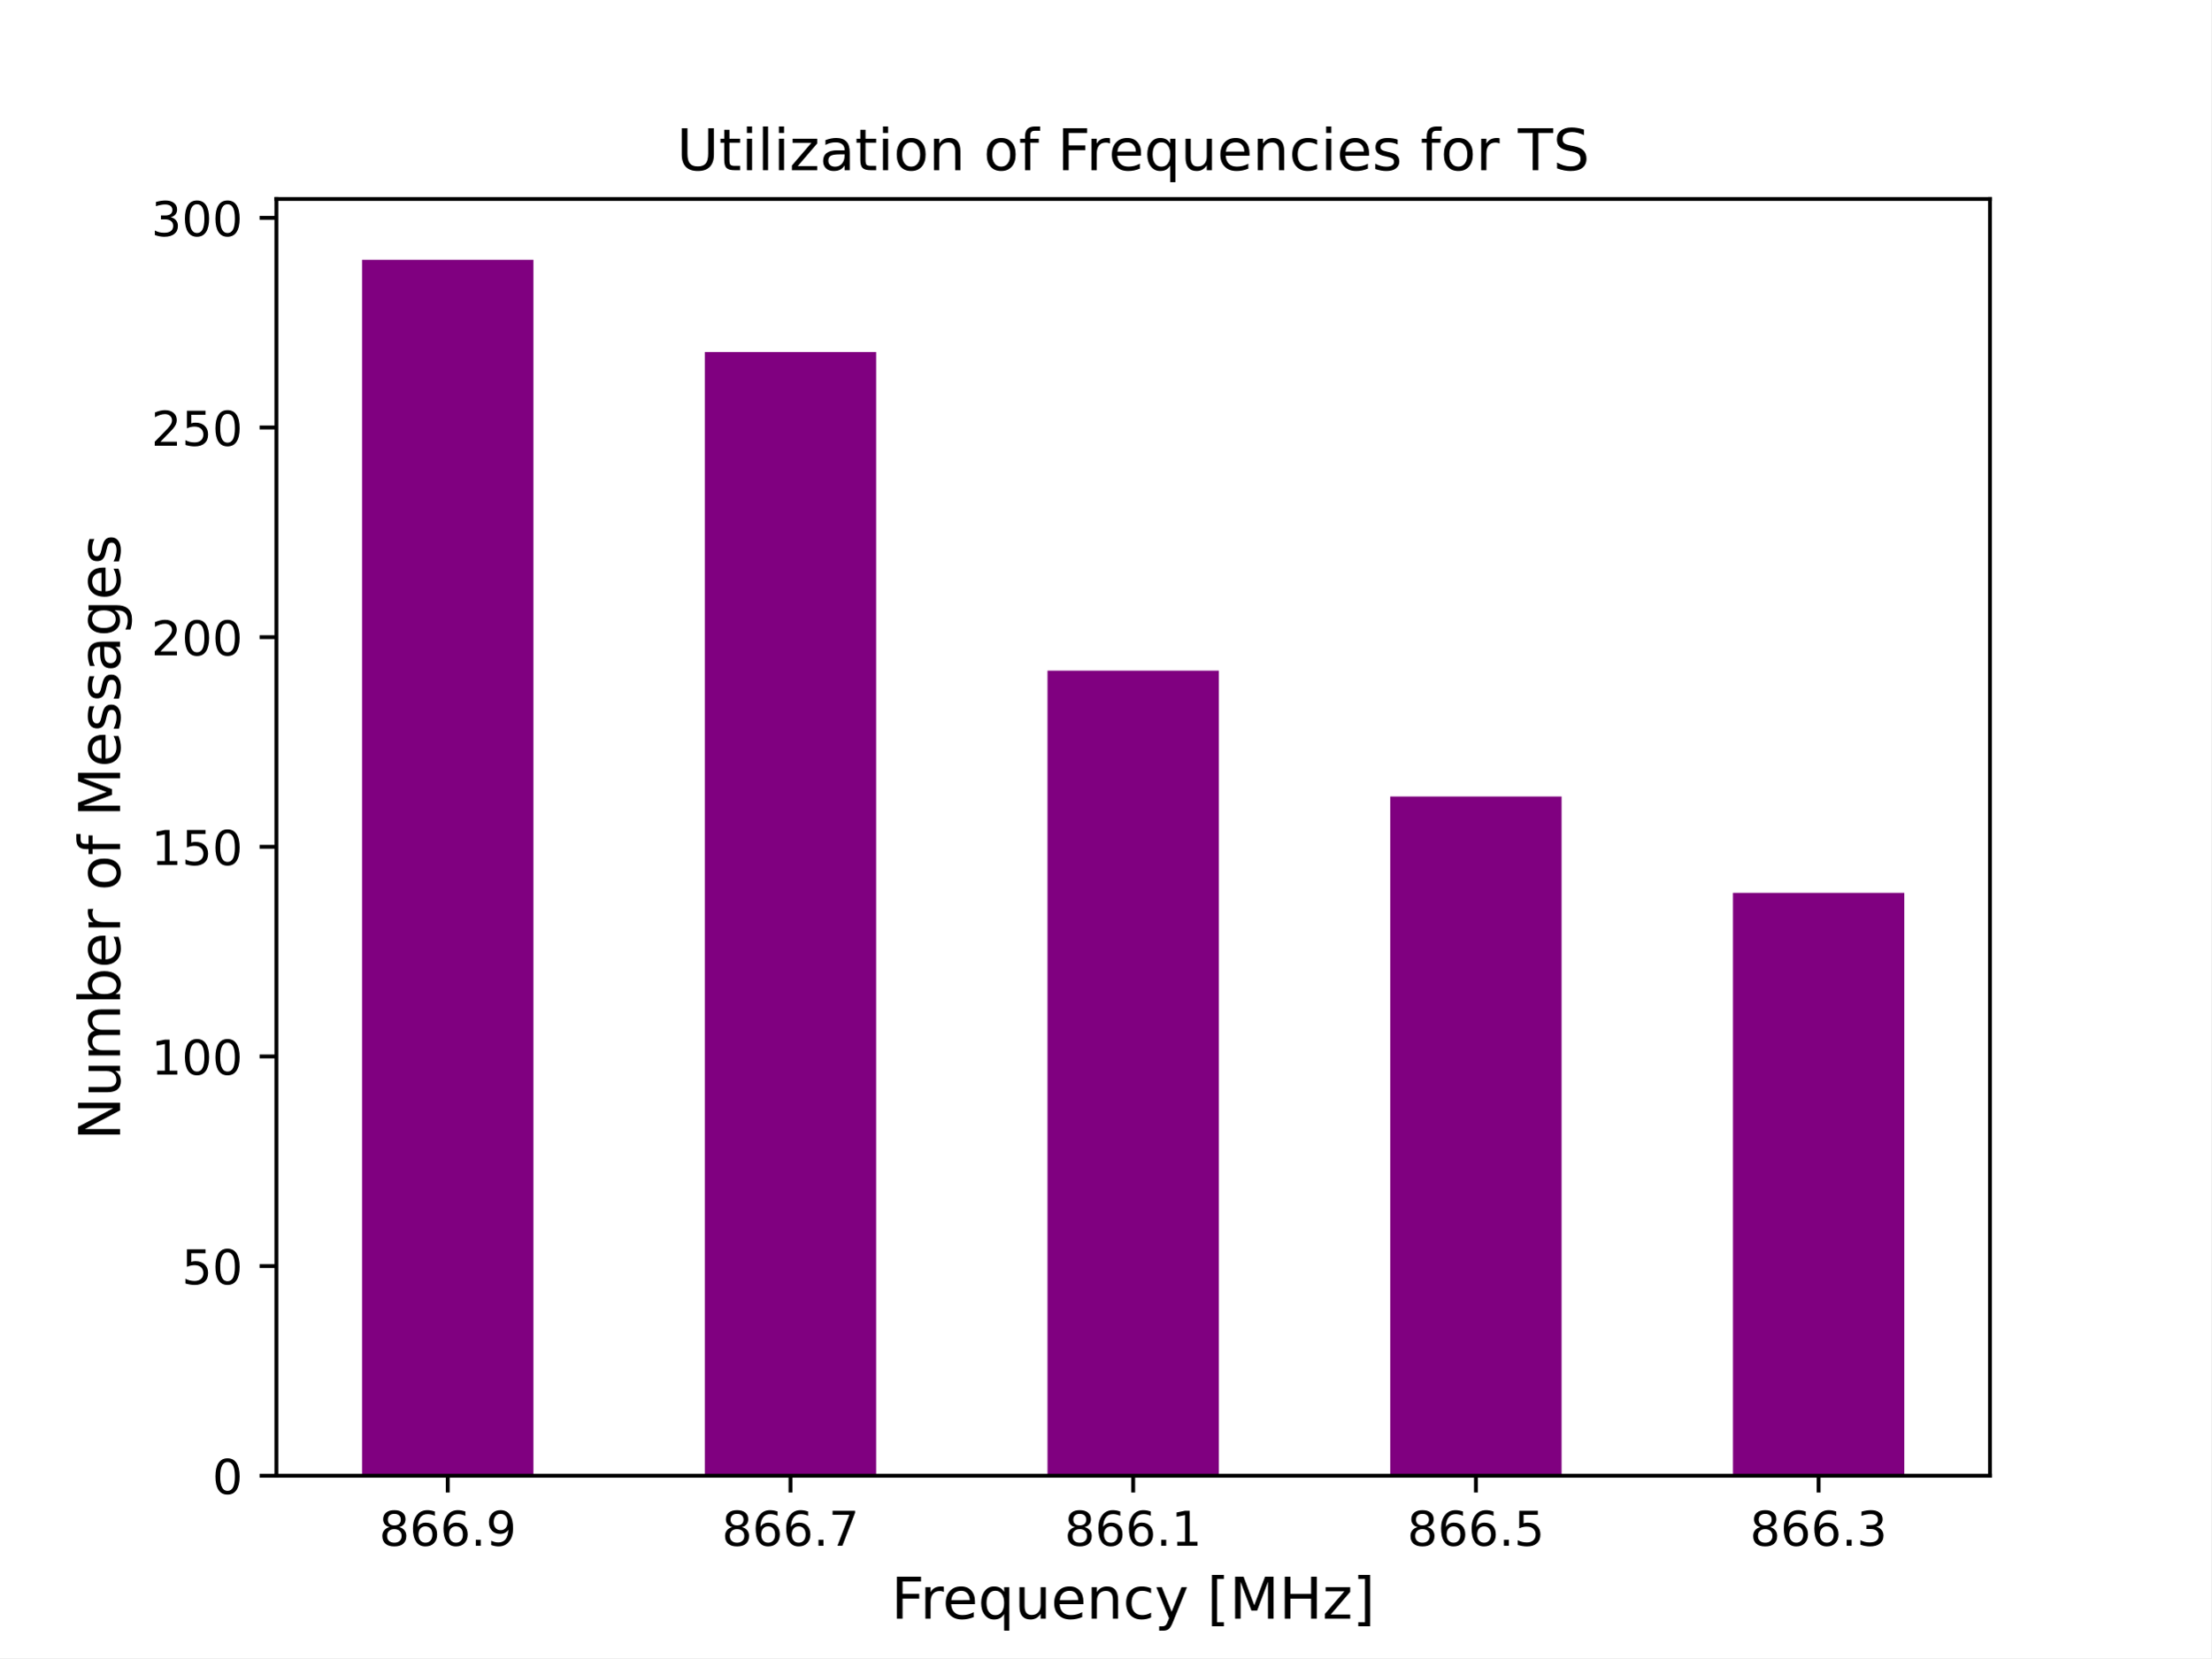
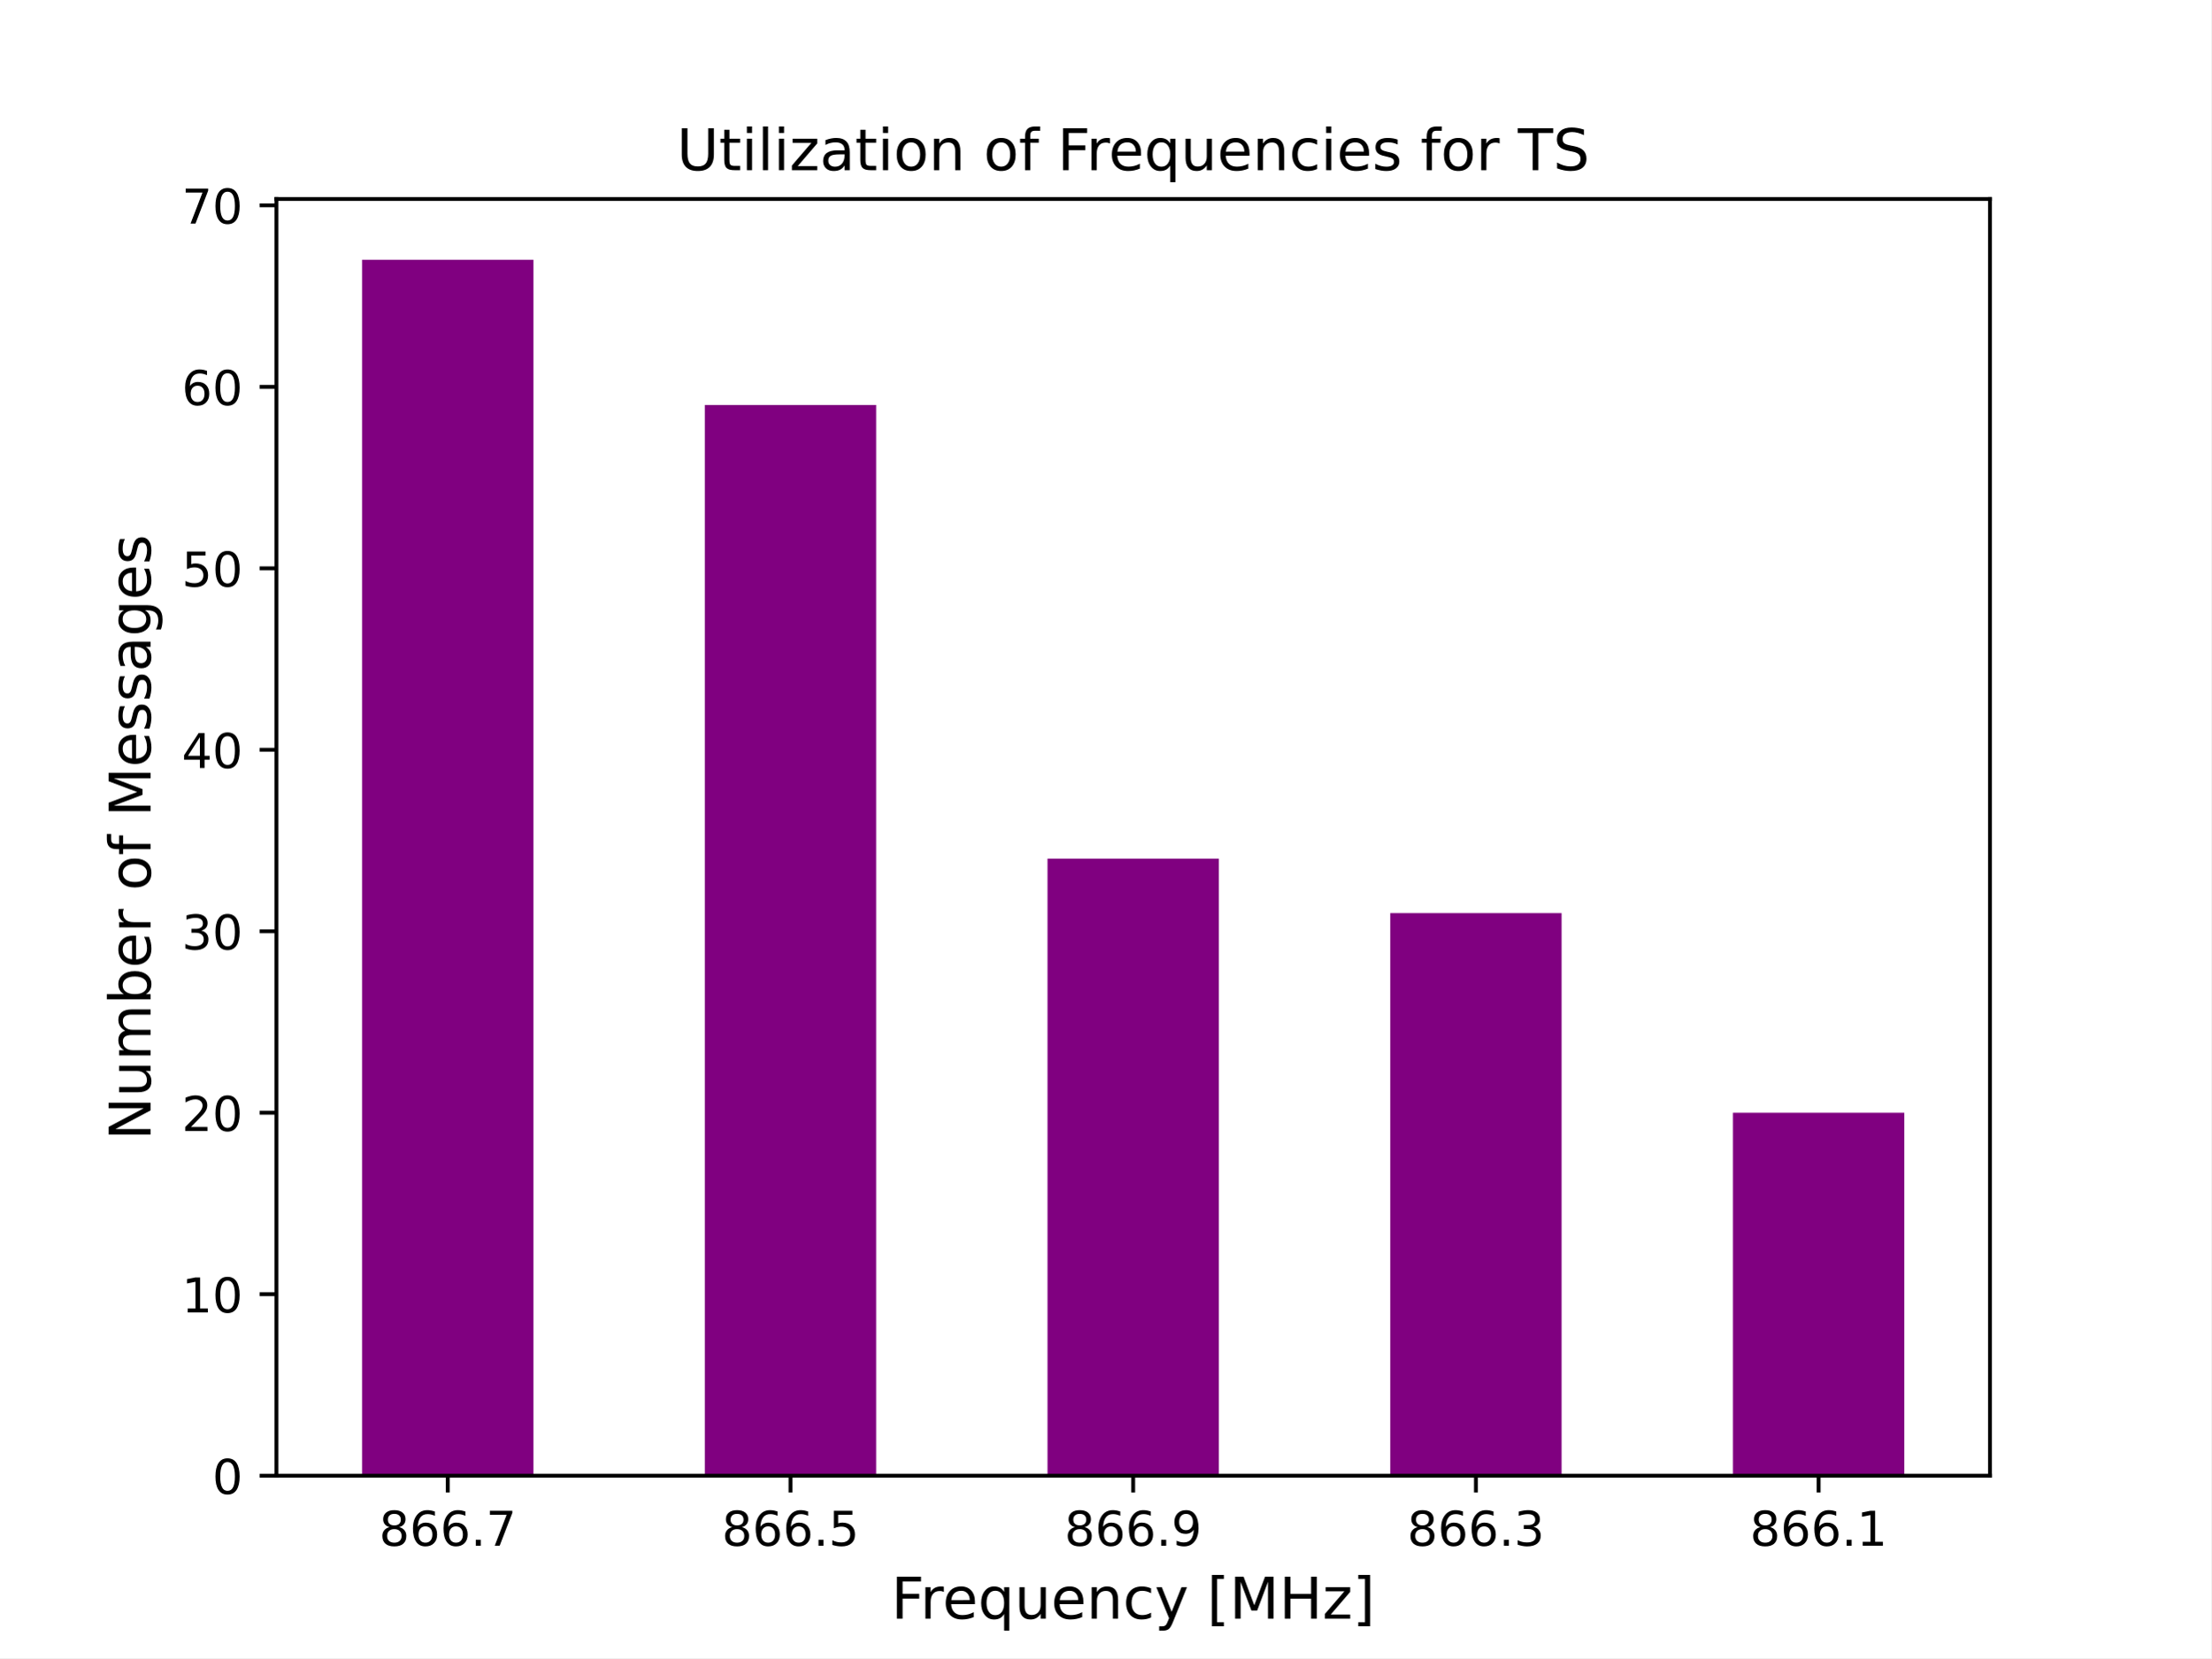
<svg xmlns="http://www.w3.org/2000/svg" xmlns:xlink="http://www.w3.org/1999/xlink" width="460.8pt" height="345.6pt" viewBox="0 0 460.8 345.6" version="1.1">
  <defs>
    <style type="text/css">*{stroke-linejoin: round; stroke-linecap: butt}</style>
  </defs>
  <g id="figure_1">
    <g id="patch_1">
      <path d="M 0 345.6  L 460.8 345.6  L 460.8 0  L 0 0  z " style="fill: #ffffff" />
    </g>
    <g id="axes_1">
      <g id="patch_2">
        <path d="M 57.6 307.584  L 414.72 307.584  L 414.72 41.472  L 57.6 41.472  z " style="fill: #ffffff" />
      </g>
      <g id="patch_3">
-         <path d="M 75.456 307.584  L 111.168 307.584  L 111.168 54.144  L 75.456 54.144  z " clip-path="url(#p3ca43e91cc)" style="fill: #800080" />
+         <path d="M 75.456 307.584  L 111.168 307.584  L 111.168 54.144  L 75.456 54.144  z " clip-path="url(#pd69d46108d)" style="fill: #800080" />
      </g>
      <g id="patch_4">
-         <path d="M 146.88 307.584  L 182.592 307.584  L 182.592 73.37  L 146.88 73.37  z " clip-path="url(#p3ca43e91cc)" style="fill: #800080" />
+         <path d="M 146.88 307.584  L 182.592 307.584  L 182.592 84.405  L 146.88 84.405  z " clip-path="url(#pd69d46108d)" style="fill: #800080" />
      </g>
      <g id="patch_5">
-         <path d="M 218.304 307.584  L 254.016 307.584  L 254.016 139.789  L 218.304 139.789  z " clip-path="url(#p3ca43e91cc)" style="fill: #800080" />
+         <path d="M 218.304 307.584  L 254.016 307.584  L 254.016 178.973  L 218.304 178.973  z " clip-path="url(#pd69d46108d)" style="fill: #800080" />
      </g>
      <g id="patch_6">
-         <path d="M 289.728 307.584  L 325.44 307.584  L 325.44 166.007  L 289.728 166.007  z " clip-path="url(#p3ca43e91cc)" style="fill: #800080" />
+         <path d="M 289.728 307.584  L 325.44 307.584  L 325.44 190.321  L 289.728 190.321  z " clip-path="url(#pd69d46108d)" style="fill: #800080" />
      </g>
      <g id="patch_7">
-         <path d="M 361.152 307.584  L 396.864 307.584  L 396.864 186.108  L 361.152 186.108  z " clip-path="url(#p3ca43e91cc)" style="fill: #800080" />
+         <path d="M 361.152 307.584  L 396.864 307.584  L 396.864 231.93  L 361.152 231.93  z " clip-path="url(#pd69d46108d)" style="fill: #800080" />
      </g>
      <g id="matplotlib.axis_1">
        <g id="xtick_1">
          <g id="line2d_1">
            <defs>
-               <path id="m8b8faabe42" d="M 0 0  L 0 3.5  " style="stroke: #000000; stroke-width: 0.8" />
+               <path id="m08f83c7ec1" d="M 0 0  L 0 3.5  " style="stroke: #000000; stroke-width: 0.8" />
            </defs>
            <g>
-               <use xlink:href="#m8b8faabe42" x="93.312" y="307.584" style="stroke: #000000; stroke-width: 0.8" />
+               <use xlink:href="#m08f83c7ec1" x="93.312" y="307.584" style="stroke: #000000; stroke-width: 0.8" />
            </g>
          </g>
          <g id="text_1">
            <g transform="translate(78.99794 322.1824) scale(0.1 -0.1)">
              <defs>
                <path id="DejaVuSans-38" d="M 2034 2216  Q 1584 2216 1326 1975  Q 1069 1734 1069 1313  Q 1069 891 1326 650  Q 1584 409 2034 409  Q 2484 409 2743 651  Q 3003 894 3003 1313  Q 3003 1734 2745 1975  Q 2488 2216 2034 2216  z M 1403 2484  Q 997 2584 770 2862  Q 544 3141 544 3541  Q 544 4100 942 4425  Q 1341 4750 2034 4750  Q 2731 4750 3128 4425  Q 3525 4100 3525 3541  Q 3525 3141 3298 2862  Q 3072 2584 2669 2484  Q 3125 2378 3379 2068  Q 3634 1759 3634 1313  Q 3634 634 3220 271  Q 2806 -91 2034 -91  Q 1263 -91 848 271  Q 434 634 434 1313  Q 434 1759 690 2068  Q 947 2378 1403 2484  z M 1172 3481  Q 1172 3119 1398 2916  Q 1625 2713 2034 2713  Q 2441 2713 2670 2916  Q 2900 3119 2900 3481  Q 2900 3844 2670 4047  Q 2441 4250 2034 4250  Q 1625 4250 1398 4047  Q 1172 3844 1172 3481  z " transform="scale(0.015625)" />
                <path id="DejaVuSans-36" d="M 2113 2584  Q 1688 2584 1439 2293  Q 1191 2003 1191 1497  Q 1191 994 1439 701  Q 1688 409 2113 409  Q 2538 409 2786 701  Q 3034 994 3034 1497  Q 3034 2003 2786 2293  Q 2538 2584 2113 2584  z M 3366 4563  L 3366 3988  Q 3128 4100 2886 4159  Q 2644 4219 2406 4219  Q 1781 4219 1451 3797  Q 1122 3375 1075 2522  Q 1259 2794 1537 2939  Q 1816 3084 2150 3084  Q 2853 3084 3261 2657  Q 3669 2231 3669 1497  Q 3669 778 3244 343  Q 2819 -91 2113 -91  Q 1303 -91 875 529  Q 447 1150 447 2328  Q 447 3434 972 4092  Q 1497 4750 2381 4750  Q 2619 4750 2861 4703  Q 3103 4656 3366 4563  z " transform="scale(0.015625)" />
                <path id="DejaVuSans-2e" d="M 684 794  L 1344 794  L 1344 0  L 684 0  L 684 794  z " transform="scale(0.015625)" />
-                 <path id="DejaVuSans-39" d="M 703 97  L 703 672  Q 941 559 1184 500  Q 1428 441 1663 441  Q 2288 441 2617 861  Q 2947 1281 2994 2138  Q 2813 1869 2534 1725  Q 2256 1581 1919 1581  Q 1219 1581 811 2004  Q 403 2428 403 3163  Q 403 3881 828 4315  Q 1253 4750 1959 4750  Q 2769 4750 3195 4129  Q 3622 3509 3622 2328  Q 3622 1225 3098 567  Q 2575 -91 1691 -91  Q 1453 -91 1209 -44  Q 966 3 703 97  z M 1959 2075  Q 2384 2075 2632 2365  Q 2881 2656 2881 3163  Q 2881 3666 2632 3958  Q 2384 4250 1959 4250  Q 1534 4250 1286 3958  Q 1038 3666 1038 3163  Q 1038 2656 1286 2365  Q 1534 2075 1959 2075  z " transform="scale(0.015625)" />
-               </defs>
-               <use xlink:href="#DejaVuSans-38" />
-               <use xlink:href="#DejaVuSans-36" x="63.623" />
-               <use xlink:href="#DejaVuSans-36" x="127.246" />
-               <use xlink:href="#DejaVuSans-2e" x="190.869" />
-               <use xlink:href="#DejaVuSans-39" x="222.656" />
+                 <path id="DejaVuSans-37" d="M 525 4666  L 3525 4666  L 3525 4397  L 1831 0  L 1172 0  L 2766 4134  L 525 4134  L 525 4666  z " transform="scale(0.015625)" />
+               </defs>
+               <use xlink:href="#DejaVuSans-38" />
+               <use xlink:href="#DejaVuSans-36" x="63.623" />
+               <use xlink:href="#DejaVuSans-36" x="127.246" />
+               <use xlink:href="#DejaVuSans-2e" x="190.869" />
+               <use xlink:href="#DejaVuSans-37" x="222.656" />
            </g>
          </g>
        </g>
        <g id="xtick_2">
          <g id="line2d_2">
            <g>
-               <use xlink:href="#m8b8faabe42" x="164.736" y="307.584" style="stroke: #000000; stroke-width: 0.8" />
+               <use xlink:href="#m08f83c7ec1" x="164.736" y="307.584" style="stroke: #000000; stroke-width: 0.8" />
            </g>
          </g>
          <g id="text_2">
            <g transform="translate(150.4219 322.1824) scale(0.1 -0.1)">
              <defs>
-                 <path id="DejaVuSans-37" d="M 525 4666  L 3525 4666  L 3525 4397  L 1831 0  L 1172 0  L 2766 4134  L 525 4134  L 525 4666  z " transform="scale(0.015625)" />
-               </defs>
-               <use xlink:href="#DejaVuSans-38" />
-               <use xlink:href="#DejaVuSans-36" x="63.623" />
-               <use xlink:href="#DejaVuSans-36" x="127.246" />
-               <use xlink:href="#DejaVuSans-2e" x="190.869" />
-               <use xlink:href="#DejaVuSans-37" x="222.656" />
+                 <path id="DejaVuSans-35" d="M 691 4666  L 3169 4666  L 3169 4134  L 1269 4134  L 1269 2991  Q 1406 3038 1543 3061  Q 1681 3084 1819 3084  Q 2600 3084 3056 2656  Q 3513 2228 3513 1497  Q 3513 744 3044 326  Q 2575 -91 1722 -91  Q 1428 -91 1123 -41  Q 819 9 494 109  L 494 744  Q 775 591 1075 516  Q 1375 441 1709 441  Q 2250 441 2565 725  Q 2881 1009 2881 1497  Q 2881 1984 2565 2268  Q 2250 2553 1709 2553  Q 1456 2553 1204 2497  Q 953 2441 691 2322  L 691 4666  z " transform="scale(0.015625)" />
+               </defs>
+               <use xlink:href="#DejaVuSans-38" />
+               <use xlink:href="#DejaVuSans-36" x="63.623" />
+               <use xlink:href="#DejaVuSans-36" x="127.246" />
+               <use xlink:href="#DejaVuSans-2e" x="190.869" />
+               <use xlink:href="#DejaVuSans-35" x="222.656" />
            </g>
          </g>
        </g>
        <g id="xtick_3">
          <g id="line2d_3">
            <g>
-               <use xlink:href="#m8b8faabe42" x="236.16" y="307.584" style="stroke: #000000; stroke-width: 0.8" />
+               <use xlink:href="#m08f83c7ec1" x="236.16" y="307.584" style="stroke: #000000; stroke-width: 0.8" />
            </g>
          </g>
          <g id="text_3">
            <g transform="translate(221.8459 322.1824) scale(0.1 -0.1)">
              <defs>
-                 <path id="DejaVuSans-31" d="M 794 531  L 1825 531  L 1825 4091  L 703 3866  L 703 4441  L 1819 4666  L 2450 4666  L 2450 531  L 3481 531  L 3481 0  L 794 0  L 794 531  z " transform="scale(0.015625)" />
-               </defs>
-               <use xlink:href="#DejaVuSans-38" />
-               <use xlink:href="#DejaVuSans-36" x="63.623" />
-               <use xlink:href="#DejaVuSans-36" x="127.246" />
-               <use xlink:href="#DejaVuSans-2e" x="190.869" />
-               <use xlink:href="#DejaVuSans-31" x="222.656" />
+                 <path id="DejaVuSans-39" d="M 703 97  L 703 672  Q 941 559 1184 500  Q 1428 441 1663 441  Q 2288 441 2617 861  Q 2947 1281 2994 2138  Q 2813 1869 2534 1725  Q 2256 1581 1919 1581  Q 1219 1581 811 2004  Q 403 2428 403 3163  Q 403 3881 828 4315  Q 1253 4750 1959 4750  Q 2769 4750 3195 4129  Q 3622 3509 3622 2328  Q 3622 1225 3098 567  Q 2575 -91 1691 -91  Q 1453 -91 1209 -44  Q 966 3 703 97  z M 1959 2075  Q 2384 2075 2632 2365  Q 2881 2656 2881 3163  Q 2881 3666 2632 3958  Q 2384 4250 1959 4250  Q 1534 4250 1286 3958  Q 1038 3666 1038 3163  Q 1038 2656 1286 2365  Q 1534 2075 1959 2075  z " transform="scale(0.015625)" />
+               </defs>
+               <use xlink:href="#DejaVuSans-38" />
+               <use xlink:href="#DejaVuSans-36" x="63.623" />
+               <use xlink:href="#DejaVuSans-36" x="127.246" />
+               <use xlink:href="#DejaVuSans-2e" x="190.869" />
+               <use xlink:href="#DejaVuSans-39" x="222.656" />
            </g>
          </g>
        </g>
        <g id="xtick_4">
          <g id="line2d_4">
            <g>
-               <use xlink:href="#m8b8faabe42" x="307.584" y="307.584" style="stroke: #000000; stroke-width: 0.8" />
+               <use xlink:href="#m08f83c7ec1" x="307.584" y="307.584" style="stroke: #000000; stroke-width: 0.8" />
            </g>
          </g>
          <g id="text_4">
            <g transform="translate(293.2699 322.1824) scale(0.1 -0.1)">
              <defs>
-                 <path id="DejaVuSans-35" d="M 691 4666  L 3169 4666  L 3169 4134  L 1269 4134  L 1269 2991  Q 1406 3038 1543 3061  Q 1681 3084 1819 3084  Q 2600 3084 3056 2656  Q 3513 2228 3513 1497  Q 3513 744 3044 326  Q 2575 -91 1722 -91  Q 1428 -91 1123 -41  Q 819 9 494 109  L 494 744  Q 775 591 1075 516  Q 1375 441 1709 441  Q 2250 441 2565 725  Q 2881 1009 2881 1497  Q 2881 1984 2565 2268  Q 2250 2553 1709 2553  Q 1456 2553 1204 2497  Q 953 2441 691 2322  L 691 4666  z " transform="scale(0.015625)" />
-               </defs>
-               <use xlink:href="#DejaVuSans-38" />
-               <use xlink:href="#DejaVuSans-36" x="63.623" />
-               <use xlink:href="#DejaVuSans-36" x="127.246" />
-               <use xlink:href="#DejaVuSans-2e" x="190.869" />
-               <use xlink:href="#DejaVuSans-35" x="222.656" />
+                 <path id="DejaVuSans-33" d="M 2597 2516  Q 3050 2419 3304 2112  Q 3559 1806 3559 1356  Q 3559 666 3084 287  Q 2609 -91 1734 -91  Q 1441 -91 1130 -33  Q 819 25 488 141  L 488 750  Q 750 597 1062 519  Q 1375 441 1716 441  Q 2309 441 2620 675  Q 2931 909 2931 1356  Q 2931 1769 2642 2001  Q 2353 2234 1838 2234  L 1294 2234  L 1294 2753  L 1863 2753  Q 2328 2753 2575 2939  Q 2822 3125 2822 3475  Q 2822 3834 2567 4026  Q 2313 4219 1838 4219  Q 1578 4219 1281 4162  Q 984 4106 628 3988  L 628 4550  Q 988 4650 1302 4700  Q 1616 4750 1894 4750  Q 2613 4750 3031 4423  Q 3450 4097 3450 3541  Q 3450 3153 3228 2886  Q 3006 2619 2597 2516  z " transform="scale(0.015625)" />
+               </defs>
+               <use xlink:href="#DejaVuSans-38" />
+               <use xlink:href="#DejaVuSans-36" x="63.623" />
+               <use xlink:href="#DejaVuSans-36" x="127.246" />
+               <use xlink:href="#DejaVuSans-2e" x="190.869" />
+               <use xlink:href="#DejaVuSans-33" x="222.656" />
            </g>
          </g>
        </g>
        <g id="xtick_5">
          <g id="line2d_5">
            <g>
-               <use xlink:href="#m8b8faabe42" x="379.008" y="307.584" style="stroke: #000000; stroke-width: 0.8" />
+               <use xlink:href="#m08f83c7ec1" x="379.008" y="307.584" style="stroke: #000000; stroke-width: 0.8" />
            </g>
          </g>
          <g id="text_5">
            <g transform="translate(364.6939 322.1824) scale(0.1 -0.1)">
              <defs>
-                 <path id="DejaVuSans-33" d="M 2597 2516  Q 3050 2419 3304 2112  Q 3559 1806 3559 1356  Q 3559 666 3084 287  Q 2609 -91 1734 -91  Q 1441 -91 1130 -33  Q 819 25 488 141  L 488 750  Q 750 597 1062 519  Q 1375 441 1716 441  Q 2309 441 2620 675  Q 2931 909 2931 1356  Q 2931 1769 2642 2001  Q 2353 2234 1838 2234  L 1294 2234  L 1294 2753  L 1863 2753  Q 2328 2753 2575 2939  Q 2822 3125 2822 3475  Q 2822 3834 2567 4026  Q 2313 4219 1838 4219  Q 1578 4219 1281 4162  Q 984 4106 628 3988  L 628 4550  Q 988 4650 1302 4700  Q 1616 4750 1894 4750  Q 2613 4750 3031 4423  Q 3450 4097 3450 3541  Q 3450 3153 3228 2886  Q 3006 2619 2597 2516  z " transform="scale(0.015625)" />
-               </defs>
-               <use xlink:href="#DejaVuSans-38" />
-               <use xlink:href="#DejaVuSans-36" x="63.623" />
-               <use xlink:href="#DejaVuSans-36" x="127.246" />
-               <use xlink:href="#DejaVuSans-2e" x="190.869" />
-               <use xlink:href="#DejaVuSans-33" x="222.656" />
+                 <path id="DejaVuSans-31" d="M 794 531  L 1825 531  L 1825 4091  L 703 3866  L 703 4441  L 1819 4666  L 2450 4666  L 2450 531  L 3481 531  L 3481 0  L 794 0  L 794 531  z " transform="scale(0.015625)" />
+               </defs>
+               <use xlink:href="#DejaVuSans-38" />
+               <use xlink:href="#DejaVuSans-36" x="63.623" />
+               <use xlink:href="#DejaVuSans-36" x="127.246" />
+               <use xlink:href="#DejaVuSans-2e" x="190.869" />
+               <use xlink:href="#DejaVuSans-31" x="222.656" />
            </g>
          </g>
        </g>
        <g id="text_6">
          <g transform="translate(185.7375 337.3802) scale(0.12 -0.12)">
            <defs>
              <path id="DejaVuSans-46" d="M 628 4666  L 3309 4666  L 3309 4134  L 1259 4134  L 1259 2759  L 3109 2759  L 3109 2228  L 1259 2228  L 1259 0  L 628 0  L 628 4666  z " transform="scale(0.015625)" />
              <path id="DejaVuSans-72" d="M 2631 2963  Q 2534 3019 2420 3045  Q 2306 3072 2169 3072  Q 1681 3072 1420 2755  Q 1159 2438 1159 1844  L 1159 0  L 581 0  L 581 3500  L 1159 3500  L 1159 2956  Q 1341 3275 1631 3429  Q 1922 3584 2338 3584  Q 2397 3584 2469 3576  Q 2541 3569 2628 3553  L 2631 2963  z " transform="scale(0.015625)" />
              <path id="DejaVuSans-65" d="M 3597 1894  L 3597 1613  L 953 1613  Q 991 1019 1311 708  Q 1631 397 2203 397  Q 2534 397 2845 478  Q 3156 559 3463 722  L 3463 178  Q 3153 47 2828 -22  Q 2503 -91 2169 -91  Q 1331 -91 842 396  Q 353 884 353 1716  Q 353 2575 817 3079  Q 1281 3584 2069 3584  Q 2775 3584 3186 3129  Q 3597 2675 3597 1894  z M 3022 2063  Q 3016 2534 2758 2815  Q 2500 3097 2075 3097  Q 1594 3097 1305 2825  Q 1016 2553 972 2059  L 3022 2063  z " transform="scale(0.015625)" />
              <path id="DejaVuSans-71" d="M 947 1747  Q 947 1113 1208 752  Q 1469 391 1925 391  Q 2381 391 2643 752  Q 2906 1113 2906 1747  Q 2906 2381 2643 2742  Q 2381 3103 1925 3103  Q 1469 3103 1208 2742  Q 947 2381 947 1747  z M 2906 525  Q 2725 213 2448 61  Q 2172 -91 1784 -91  Q 1150 -91 751 415  Q 353 922 353 1747  Q 353 2572 751 3078  Q 1150 3584 1784 3584  Q 2172 3584 2448 3432  Q 2725 3281 2906 2969  L 2906 3500  L 3481 3500  L 3481 -1331  L 2906 -1331  L 2906 525  z " transform="scale(0.015625)" />
              <path id="DejaVuSans-75" d="M 544 1381  L 544 3500  L 1119 3500  L 1119 1403  Q 1119 906 1312 657  Q 1506 409 1894 409  Q 2359 409 2629 706  Q 2900 1003 2900 1516  L 2900 3500  L 3475 3500  L 3475 0  L 2900 0  L 2900 538  Q 2691 219 2414 64  Q 2138 -91 1772 -91  Q 1169 -91 856 284  Q 544 659 544 1381  z M 1991 3584  L 1991 3584  z " transform="scale(0.015625)" />
              <path id="DejaVuSans-6e" d="M 3513 2113  L 3513 0  L 2938 0  L 2938 2094  Q 2938 2591 2744 2837  Q 2550 3084 2163 3084  Q 1697 3084 1428 2787  Q 1159 2491 1159 1978  L 1159 0  L 581 0  L 581 3500  L 1159 3500  L 1159 2956  Q 1366 3272 1645 3428  Q 1925 3584 2291 3584  Q 2894 3584 3203 3211  Q 3513 2838 3513 2113  z " transform="scale(0.015625)" />
              <path id="DejaVuSans-63" d="M 3122 3366  L 3122 2828  Q 2878 2963 2633 3030  Q 2388 3097 2138 3097  Q 1578 3097 1268 2742  Q 959 2388 959 1747  Q 959 1106 1268 751  Q 1578 397 2138 397  Q 2388 397 2633 464  Q 2878 531 3122 666  L 3122 134  Q 2881 22 2623 -34  Q 2366 -91 2075 -91  Q 1284 -91 818 406  Q 353 903 353 1747  Q 353 2603 823 3093  Q 1294 3584 2113 3584  Q 2378 3584 2631 3529  Q 2884 3475 3122 3366  z " transform="scale(0.015625)" />
              <path id="DejaVuSans-79" d="M 2059 -325  Q 1816 -950 1584 -1140  Q 1353 -1331 966 -1331  L 506 -1331  L 506 -850  L 844 -850  Q 1081 -850 1212 -737  Q 1344 -625 1503 -206  L 1606 56  L 191 3500  L 800 3500  L 1894 763  L 2988 3500  L 3597 3500  L 2059 -325  z " transform="scale(0.015625)" />
              <path id="DejaVuSans-20" transform="scale(0.015625)" />
              <path id="DejaVuSans-5b" d="M 550 4863  L 1875 4863  L 1875 4416  L 1125 4416  L 1125 -397  L 1875 -397  L 1875 -844  L 550 -844  L 550 4863  z " transform="scale(0.015625)" />
              <path id="DejaVuSans-4d" d="M 628 4666  L 1569 4666  L 2759 1491  L 3956 4666  L 4897 4666  L 4897 0  L 4281 0  L 4281 4097  L 3078 897  L 2444 897  L 1241 4097  L 1241 0  L 628 0  L 628 4666  z " transform="scale(0.015625)" />
              <path id="DejaVuSans-48" d="M 628 4666  L 1259 4666  L 1259 2753  L 3553 2753  L 3553 4666  L 4184 4666  L 4184 0  L 3553 0  L 3553 2222  L 1259 2222  L 1259 0  L 628 0  L 628 4666  z " transform="scale(0.015625)" />
              <path id="DejaVuSans-7a" d="M 353 3500  L 3084 3500  L 3084 2975  L 922 459  L 3084 459  L 3084 0  L 275 0  L 275 525  L 2438 3041  L 353 3041  L 353 3500  z " transform="scale(0.015625)" />
              <path id="DejaVuSans-5d" d="M 1947 4863  L 1947 -844  L 622 -844  L 622 -397  L 1369 -397  L 1369 4416  L 622 4416  L 622 4863  L 1947 4863  z " transform="scale(0.015625)" />
            </defs>
            <use xlink:href="#DejaVuSans-46" />
            <use xlink:href="#DejaVuSans-72" x="50.27" />
            <use xlink:href="#DejaVuSans-65" x="89.133" />
            <use xlink:href="#DejaVuSans-71" x="150.656" />
            <use xlink:href="#DejaVuSans-75" x="214.133" />
            <use xlink:href="#DejaVuSans-65" x="277.512" />
            <use xlink:href="#DejaVuSans-6e" x="339.035" />
            <use xlink:href="#DejaVuSans-63" x="402.414" />
            <use xlink:href="#DejaVuSans-79" x="457.395" />
            <use xlink:href="#DejaVuSans-20" x="516.574" />
            <use xlink:href="#DejaVuSans-5b" x="548.361" />
            <use xlink:href="#DejaVuSans-4d" x="587.375" />
            <use xlink:href="#DejaVuSans-48" x="673.654" />
            <use xlink:href="#DejaVuSans-7a" x="748.85" />
            <use xlink:href="#DejaVuSans-5d" x="801.34" />
          </g>
        </g>
      </g>
      <g id="matplotlib.axis_2">
        <g id="ytick_1">
          <g id="line2d_6">
            <defs>
-               <path id="m3127c050d9" d="M 0 0  L -3.5 0  " style="stroke: #000000; stroke-width: 0.8" />
+               <path id="ma635bb97c3" d="M 0 0  L -3.5 0  " style="stroke: #000000; stroke-width: 0.8" />
            </defs>
            <g>
-               <use xlink:href="#m3127c050d9" x="57.6" y="307.584" style="stroke: #000000; stroke-width: 0.8" />
+               <use xlink:href="#ma635bb97c3" x="57.6" y="307.584" style="stroke: #000000; stroke-width: 0.8" />
            </g>
          </g>
          <g id="text_7">
            <g transform="translate(44.2375 311.3832) scale(0.1 -0.1)">
              <defs>
                <path id="DejaVuSans-30" d="M 2034 4250  Q 1547 4250 1301 3770  Q 1056 3291 1056 2328  Q 1056 1369 1301 889  Q 1547 409 2034 409  Q 2525 409 2770 889  Q 3016 1369 3016 2328  Q 3016 3291 2770 3770  Q 2525 4250 2034 4250  z M 2034 4750  Q 2819 4750 3233 4129  Q 3647 3509 3647 2328  Q 3647 1150 3233 529  Q 2819 -91 2034 -91  Q 1250 -91 836 529  Q 422 1150 422 2328  Q 422 3509 836 4129  Q 1250 4750 2034 4750  z " transform="scale(0.015625)" />
              </defs>
              <use xlink:href="#DejaVuSans-30" />
            </g>
          </g>
        </g>
        <g id="ytick_2">
          <g id="line2d_7">
            <g>
-               <use xlink:href="#m3127c050d9" x="57.6" y="263.887" style="stroke: #000000; stroke-width: 0.8" />
+               <use xlink:href="#ma635bb97c3" x="57.6" y="269.757" style="stroke: #000000; stroke-width: 0.8" />
            </g>
          </g>
          <g id="text_8">
-             <g transform="translate(37.875 267.6867) scale(0.1 -0.1)">
-               <use xlink:href="#DejaVuSans-35" />
+             <g transform="translate(37.875 273.5564) scale(0.1 -0.1)">
+               <use xlink:href="#DejaVuSans-31" />
              <use xlink:href="#DejaVuSans-30" x="63.623" />
            </g>
          </g>
        </g>
        <g id="ytick_3">
          <g id="line2d_8">
            <g>
-               <use xlink:href="#m3127c050d9" x="57.6" y="220.191" style="stroke: #000000; stroke-width: 0.8" />
+               <use xlink:href="#ma635bb97c3" x="57.6" y="231.93" style="stroke: #000000; stroke-width: 0.8" />
            </g>
          </g>
          <g id="text_9">
-             <g transform="translate(31.5125 223.9901) scale(0.1 -0.1)">
-               <use xlink:href="#DejaVuSans-31" />
-               <use xlink:href="#DejaVuSans-30" x="63.623" />
-               <use xlink:href="#DejaVuSans-30" x="127.246" />
+             <g transform="translate(37.875 235.7295) scale(0.1 -0.1)">
+               <defs>
+                 <path id="DejaVuSans-32" d="M 1228 531  L 3431 531  L 3431 0  L 469 0  L 469 531  Q 828 903 1448 1529  Q 2069 2156 2228 2338  Q 2531 2678 2651 2914  Q 2772 3150 2772 3378  Q 2772 3750 2511 3984  Q 2250 4219 1831 4219  Q 1534 4219 1204 4116  Q 875 4013 500 3803  L 500 4441  Q 881 4594 1212 4672  Q 1544 4750 1819 4750  Q 2544 4750 2975 4387  Q 3406 4025 3406 3419  Q 3406 3131 3298 2873  Q 3191 2616 2906 2266  Q 2828 2175 2409 1742  Q 1991 1309 1228 531  z " transform="scale(0.015625)" />
+               </defs>
+               <use xlink:href="#DejaVuSans-32" />
+               <use xlink:href="#DejaVuSans-30" x="63.623" />
            </g>
          </g>
        </g>
        <g id="ytick_4">
          <g id="line2d_9">
            <g>
-               <use xlink:href="#m3127c050d9" x="57.6" y="176.494" style="stroke: #000000; stroke-width: 0.8" />
+               <use xlink:href="#ma635bb97c3" x="57.6" y="194.103" style="stroke: #000000; stroke-width: 0.8" />
            </g>
          </g>
          <g id="text_10">
-             <g transform="translate(31.5125 180.2936) scale(0.1 -0.1)">
-               <use xlink:href="#DejaVuSans-31" />
-               <use xlink:href="#DejaVuSans-35" x="63.623" />
-               <use xlink:href="#DejaVuSans-30" x="127.246" />
+             <g transform="translate(37.875 197.9026) scale(0.1 -0.1)">
+               <use xlink:href="#DejaVuSans-33" />
+               <use xlink:href="#DejaVuSans-30" x="63.623" />
            </g>
          </g>
        </g>
        <g id="ytick_5">
          <g id="line2d_10">
            <g>
-               <use xlink:href="#m3127c050d9" x="57.6" y="132.798" style="stroke: #000000; stroke-width: 0.8" />
+               <use xlink:href="#ma635bb97c3" x="57.6" y="156.277" style="stroke: #000000; stroke-width: 0.8" />
            </g>
          </g>
          <g id="text_11">
-             <g transform="translate(31.5125 136.597) scale(0.1 -0.1)">
-               <defs>
-                 <path id="DejaVuSans-32" d="M 1228 531  L 3431 531  L 3431 0  L 469 0  L 469 531  Q 828 903 1448 1529  Q 2069 2156 2228 2338  Q 2531 2678 2651 2914  Q 2772 3150 2772 3378  Q 2772 3750 2511 3984  Q 2250 4219 1831 4219  Q 1534 4219 1204 4116  Q 875 4013 500 3803  L 500 4441  Q 881 4594 1212 4672  Q 1544 4750 1819 4750  Q 2544 4750 2975 4387  Q 3406 4025 3406 3419  Q 3406 3131 3298 2873  Q 3191 2616 2906 2266  Q 2828 2175 2409 1742  Q 1991 1309 1228 531  z " transform="scale(0.015625)" />
-               </defs>
-               <use xlink:href="#DejaVuSans-32" />
-               <use xlink:href="#DejaVuSans-30" x="63.623" />
-               <use xlink:href="#DejaVuSans-30" x="127.246" />
+             <g transform="translate(37.875 160.0758) scale(0.1 -0.1)">
+               <defs>
+                 <path id="DejaVuSans-34" d="M 2419 4116  L 825 1625  L 2419 1625  L 2419 4116  z M 2253 4666  L 3047 4666  L 3047 1625  L 3713 1625  L 3713 1100  L 3047 1100  L 3047 0  L 2419 0  L 2419 1100  L 313 1100  L 313 1709  L 2253 4666  z " transform="scale(0.015625)" />
+               </defs>
+               <use xlink:href="#DejaVuSans-34" />
+               <use xlink:href="#DejaVuSans-30" x="63.623" />
            </g>
          </g>
        </g>
        <g id="ytick_6">
          <g id="line2d_11">
            <g>
-               <use xlink:href="#m3127c050d9" x="57.6" y="89.101" style="stroke: #000000; stroke-width: 0.8" />
+               <use xlink:href="#ma635bb97c3" x="57.6" y="118.45" style="stroke: #000000; stroke-width: 0.8" />
            </g>
          </g>
          <g id="text_12">
-             <g transform="translate(31.5125 92.90046) scale(0.1 -0.1)">
-               <use xlink:href="#DejaVuSans-32" />
-               <use xlink:href="#DejaVuSans-35" x="63.623" />
-               <use xlink:href="#DejaVuSans-30" x="127.246" />
+             <g transform="translate(37.875 122.2489) scale(0.1 -0.1)">
+               <use xlink:href="#DejaVuSans-35" />
+               <use xlink:href="#DejaVuSans-30" x="63.623" />
            </g>
          </g>
        </g>
        <g id="ytick_7">
          <g id="line2d_12">
            <g>
-               <use xlink:href="#m3127c050d9" x="57.6" y="45.405" style="stroke: #000000; stroke-width: 0.8" />
+               <use xlink:href="#ma635bb97c3" x="57.6" y="80.623" style="stroke: #000000; stroke-width: 0.8" />
            </g>
          </g>
          <g id="text_13">
-             <g transform="translate(31.5125 49.20391) scale(0.1 -0.1)">
-               <use xlink:href="#DejaVuSans-33" />
-               <use xlink:href="#DejaVuSans-30" x="63.623" />
-               <use xlink:href="#DejaVuSans-30" x="127.246" />
-             </g>
-           </g>
-         </g>
-         <g id="text_14">
-           <g transform="translate(25.01687 237.6517) rotate(-90) scale(0.12 -0.12)">
+             <g transform="translate(37.875 84.42203) scale(0.1 -0.1)">
+               <use xlink:href="#DejaVuSans-36" />
+               <use xlink:href="#DejaVuSans-30" x="63.623" />
+             </g>
+           </g>
+         </g>
+         <g id="ytick_8">
+           <g id="line2d_13">
+             <g>
+               <use xlink:href="#ma635bb97c3" x="57.6" y="42.796" style="stroke: #000000; stroke-width: 0.8" />
+             </g>
+           </g>
+           <g id="text_14">
+             <g transform="translate(37.875 46.59516) scale(0.1 -0.1)">
+               <use xlink:href="#DejaVuSans-37" />
+               <use xlink:href="#DejaVuSans-30" x="63.623" />
+             </g>
+           </g>
+         </g>
+         <g id="text_15">
+           <g transform="translate(31.37937 237.6517) rotate(-90) scale(0.12 -0.12)">
            <defs>
              <path id="DejaVuSans-4e" d="M 628 4666  L 1478 4666  L 3547 763  L 3547 4666  L 4159 4666  L 4159 0  L 3309 0  L 1241 3903  L 1241 0  L 628 0  L 628 4666  z " transform="scale(0.015625)" />
              <path id="DejaVuSans-6d" d="M 3328 2828  Q 3544 3216 3844 3400  Q 4144 3584 4550 3584  Q 5097 3584 5394 3201  Q 5691 2819 5691 2113  L 5691 0  L 5113 0  L 5113 2094  Q 5113 2597 4934 2840  Q 4756 3084 4391 3084  Q 3944 3084 3684 2787  Q 3425 2491 3425 1978  L 3425 0  L 2847 0  L 2847 2094  Q 2847 2600 2669 2842  Q 2491 3084 2119 3084  Q 1678 3084 1418 2786  Q 1159 2488 1159 1978  L 1159 0  L 581 0  L 581 3500  L 1159 3500  L 1159 2956  Q 1356 3278 1631 3431  Q 1906 3584 2284 3584  Q 2666 3584 2933 3390  Q 3200 3197 3328 2828  z " transform="scale(0.015625)" />
              <path id="DejaVuSans-62" d="M 3116 1747  Q 3116 2381 2855 2742  Q 2594 3103 2138 3103  Q 1681 3103 1420 2742  Q 1159 2381 1159 1747  Q 1159 1113 1420 752  Q 1681 391 2138 391  Q 2594 391 2855 752  Q 3116 1113 3116 1747  z M 1159 2969  Q 1341 3281 1617 3432  Q 1894 3584 2278 3584  Q 2916 3584 3314 3078  Q 3713 2572 3713 1747  Q 3713 922 3314 415  Q 2916 -91 2278 -91  Q 1894 -91 1617 61  Q 1341 213 1159 525  L 1159 0  L 581 0  L 581 4863  L 1159 4863  L 1159 2969  z " transform="scale(0.015625)" />
              <path id="DejaVuSans-6f" d="M 1959 3097  Q 1497 3097 1228 2736  Q 959 2375 959 1747  Q 959 1119 1226 758  Q 1494 397 1959 397  Q 2419 397 2687 759  Q 2956 1122 2956 1747  Q 2956 2369 2687 2733  Q 2419 3097 1959 3097  z M 1959 3584  Q 2709 3584 3137 3096  Q 3566 2609 3566 1747  Q 3566 888 3137 398  Q 2709 -91 1959 -91  Q 1206 -91 779 398  Q 353 888 353 1747  Q 353 2609 779 3096  Q 1206 3584 1959 3584  z " transform="scale(0.015625)" />
              <path id="DejaVuSans-66" d="M 2375 4863  L 2375 4384  L 1825 4384  Q 1516 4384 1395 4259  Q 1275 4134 1275 3809  L 1275 3500  L 2222 3500  L 2222 3053  L 1275 3053  L 1275 0  L 697 0  L 697 3053  L 147 3053  L 147 3500  L 697 3500  L 697 3744  Q 697 4328 969 4595  Q 1241 4863 1831 4863  L 2375 4863  z " transform="scale(0.015625)" />
              <path id="DejaVuSans-73" d="M 2834 3397  L 2834 2853  Q 2591 2978 2328 3040  Q 2066 3103 1784 3103  Q 1356 3103 1142 2972  Q 928 2841 928 2578  Q 928 2378 1081 2264  Q 1234 2150 1697 2047  L 1894 2003  Q 2506 1872 2764 1633  Q 3022 1394 3022 966  Q 3022 478 2636 193  Q 2250 -91 1575 -91  Q 1294 -91 989 -36  Q 684 19 347 128  L 347 722  Q 666 556 975 473  Q 1284 391 1588 391  Q 1994 391 2212 530  Q 2431 669 2431 922  Q 2431 1156 2273 1281  Q 2116 1406 1581 1522  L 1381 1569  Q 847 1681 609 1914  Q 372 2147 372 2553  Q 372 3047 722 3315  Q 1072 3584 1716 3584  Q 2034 3584 2315 3537  Q 2597 3491 2834 3397  z " transform="scale(0.015625)" />
              <path id="DejaVuSans-61" d="M 2194 1759  Q 1497 1759 1228 1600  Q 959 1441 959 1056  Q 959 750 1161 570  Q 1363 391 1709 391  Q 2188 391 2477 730  Q 2766 1069 2766 1631  L 2766 1759  L 2194 1759  z M 3341 1997  L 3341 0  L 2766 0  L 2766 531  Q 2569 213 2275 61  Q 1981 -91 1556 -91  Q 1019 -91 701 211  Q 384 513 384 1019  Q 384 1609 779 1909  Q 1175 2209 1959 2209  L 2766 2209  L 2766 2266  Q 2766 2663 2505 2880  Q 2244 3097 1772 3097  Q 1472 3097 1187 3025  Q 903 2953 641 2809  L 641 3341  Q 956 3463 1253 3523  Q 1550 3584 1831 3584  Q 2591 3584 2966 3190  Q 3341 2797 3341 1997  z " transform="scale(0.015625)" />
              <path id="DejaVuSans-67" d="M 2906 1791  Q 2906 2416 2648 2759  Q 2391 3103 1925 3103  Q 1463 3103 1205 2759  Q 947 2416 947 1791  Q 947 1169 1205 825  Q 1463 481 1925 481  Q 2391 481 2648 825  Q 2906 1169 2906 1791  z M 3481 434  Q 3481 -459 3084 -895  Q 2688 -1331 1869 -1331  Q 1566 -1331 1297 -1286  Q 1028 -1241 775 -1147  L 775 -588  Q 1028 -725 1275 -790  Q 1522 -856 1778 -856  Q 2344 -856 2625 -561  Q 2906 -266 2906 331  L 2906 616  Q 2728 306 2450 153  Q 2172 0 1784 0  Q 1141 0 747 490  Q 353 981 353 1791  Q 353 2603 747 3093  Q 1141 3584 1784 3584  Q 2172 3584 2450 3431  Q 2728 3278 2906 2969  L 2906 3500  L 3481 3500  L 3481 434  z " transform="scale(0.015625)" />
            </defs>
            <use xlink:href="#DejaVuSans-4e" />
            <use xlink:href="#DejaVuSans-75" x="74.805" />
            <use xlink:href="#DejaVuSans-6d" x="138.184" />
            <use xlink:href="#DejaVuSans-62" x="235.596" />
            <use xlink:href="#DejaVuSans-65" x="299.072" />
            <use xlink:href="#DejaVuSans-72" x="360.596" />
            <use xlink:href="#DejaVuSans-20" x="401.709" />
            <use xlink:href="#DejaVuSans-6f" x="433.496" />
            <use xlink:href="#DejaVuSans-66" x="494.678" />
            <use xlink:href="#DejaVuSans-20" x="529.883" />
            <use xlink:href="#DejaVuSans-4d" x="561.67" />
            <use xlink:href="#DejaVuSans-65" x="647.949" />
            <use xlink:href="#DejaVuSans-73" x="709.473" />
            <use xlink:href="#DejaVuSans-73" x="761.572" />
            <use xlink:href="#DejaVuSans-61" x="813.672" />
            <use xlink:href="#DejaVuSans-67" x="874.951" />
            <use xlink:href="#DejaVuSans-65" x="938.428" />
            <use xlink:href="#DejaVuSans-73" x="999.951" />
          </g>
        </g>
      </g>
      <g id="patch_8">
        <path d="M 57.6 307.584  L 57.6 41.472  " style="fill: none; stroke: #000000; stroke-width: 0.8; stroke-linejoin: miter; stroke-linecap: square" />
      </g>
      <g id="patch_9">
        <path d="M 414.72 307.584  L 414.72 41.472  " style="fill: none; stroke: #000000; stroke-width: 0.8; stroke-linejoin: miter; stroke-linecap: square" />
      </g>
      <g id="patch_10">
        <path d="M 57.6 307.584  L 414.72 307.584  " style="fill: none; stroke: #000000; stroke-width: 0.8; stroke-linejoin: miter; stroke-linecap: square" />
      </g>
      <g id="patch_11">
        <path d="M 57.6 41.472  L 414.72 41.472  " style="fill: none; stroke: #000000; stroke-width: 0.8; stroke-linejoin: miter; stroke-linecap: square" />
      </g>
-       <g id="text_15">
+       <g id="text_16">
        <g transform="translate(141.0337 35.472) scale(0.12 -0.12)">
          <defs>
            <path id="DejaVuSans-55" d="M 556 4666  L 1191 4666  L 1191 1831  Q 1191 1081 1462 751  Q 1734 422 2344 422  Q 2950 422 3222 751  Q 3494 1081 3494 1831  L 3494 4666  L 4128 4666  L 4128 1753  Q 4128 841 3676 375  Q 3225 -91 2344 -91  Q 1459 -91 1007 375  Q 556 841 556 1753  L 556 4666  z " transform="scale(0.015625)" />
            <path id="DejaVuSans-74" d="M 1172 4494  L 1172 3500  L 2356 3500  L 2356 3053  L 1172 3053  L 1172 1153  Q 1172 725 1289 603  Q 1406 481 1766 481  L 2356 481  L 2356 0  L 1766 0  Q 1100 0 847 248  Q 594 497 594 1153  L 594 3053  L 172 3053  L 172 3500  L 594 3500  L 594 4494  L 1172 4494  z " transform="scale(0.015625)" />
            <path id="DejaVuSans-69" d="M 603 3500  L 1178 3500  L 1178 0  L 603 0  L 603 3500  z M 603 4863  L 1178 4863  L 1178 4134  L 603 4134  L 603 4863  z " transform="scale(0.015625)" />
            <path id="DejaVuSans-6c" d="M 603 4863  L 1178 4863  L 1178 0  L 603 0  L 603 4863  z " transform="scale(0.015625)" />
            <path id="DejaVuSans-54" d="M -19 4666  L 3928 4666  L 3928 4134  L 2272 4134  L 2272 0  L 1638 0  L 1638 4134  L -19 4134  L -19 4666  z " transform="scale(0.015625)" />
            <path id="DejaVuSans-53" d="M 3425 4513  L 3425 3897  Q 3066 4069 2747 4153  Q 2428 4238 2131 4238  Q 1616 4238 1336 4038  Q 1056 3838 1056 3469  Q 1056 3159 1242 3001  Q 1428 2844 1947 2747  L 2328 2669  Q 3034 2534 3370 2195  Q 3706 1856 3706 1288  Q 3706 609 3251 259  Q 2797 -91 1919 -91  Q 1588 -91 1214 -16  Q 841 59 441 206  L 441 856  Q 825 641 1194 531  Q 1563 422 1919 422  Q 2459 422 2753 634  Q 3047 847 3047 1241  Q 3047 1584 2836 1778  Q 2625 1972 2144 2069  L 1759 2144  Q 1053 2284 737 2584  Q 422 2884 422 3419  Q 422 4038 858 4394  Q 1294 4750 2059 4750  Q 2388 4750 2728 4690  Q 3069 4631 3425 4513  z " transform="scale(0.015625)" />
          </defs>
          <use xlink:href="#DejaVuSans-55" />
          <use xlink:href="#DejaVuSans-74" x="73.193" />
          <use xlink:href="#DejaVuSans-69" x="112.402" />
          <use xlink:href="#DejaVuSans-6c" x="140.186" />
          <use xlink:href="#DejaVuSans-69" x="167.969" />
          <use xlink:href="#DejaVuSans-7a" x="195.752" />
          <use xlink:href="#DejaVuSans-61" x="248.242" />
          <use xlink:href="#DejaVuSans-74" x="309.521" />
          <use xlink:href="#DejaVuSans-69" x="348.73" />
          <use xlink:href="#DejaVuSans-6f" x="376.514" />
          <use xlink:href="#DejaVuSans-6e" x="437.695" />
          <use xlink:href="#DejaVuSans-20" x="501.074" />
          <use xlink:href="#DejaVuSans-6f" x="532.861" />
          <use xlink:href="#DejaVuSans-66" x="594.043" />
          <use xlink:href="#DejaVuSans-20" x="629.248" />
          <use xlink:href="#DejaVuSans-46" x="661.035" />
          <use xlink:href="#DejaVuSans-72" x="711.305" />
          <use xlink:href="#DejaVuSans-65" x="750.168" />
          <use xlink:href="#DejaVuSans-71" x="811.691" />
          <use xlink:href="#DejaVuSans-75" x="875.168" />
          <use xlink:href="#DejaVuSans-65" x="938.547" />
          <use xlink:href="#DejaVuSans-6e" x="1000.07" />
          <use xlink:href="#DejaVuSans-63" x="1063.449" />
          <use xlink:href="#DejaVuSans-69" x="1118.43" />
          <use xlink:href="#DejaVuSans-65" x="1146.213" />
          <use xlink:href="#DejaVuSans-73" x="1207.736" />
          <use xlink:href="#DejaVuSans-20" x="1259.836" />
          <use xlink:href="#DejaVuSans-66" x="1291.623" />
          <use xlink:href="#DejaVuSans-6f" x="1326.828" />
          <use xlink:href="#DejaVuSans-72" x="1388.01" />
          <use xlink:href="#DejaVuSans-20" x="1429.123" />
          <use xlink:href="#DejaVuSans-54" x="1460.91" />
          <use xlink:href="#DejaVuSans-53" x="1521.994" />
        </g>
      </g>
    </g>
  </g>
  <defs>
-     <clipPath id="p3ca43e91cc">
+     <clipPath id="pd69d46108d">
      <rect x="57.6" y="41.472" width="357.12" height="266.112" />
    </clipPath>
  </defs>
</svg>
